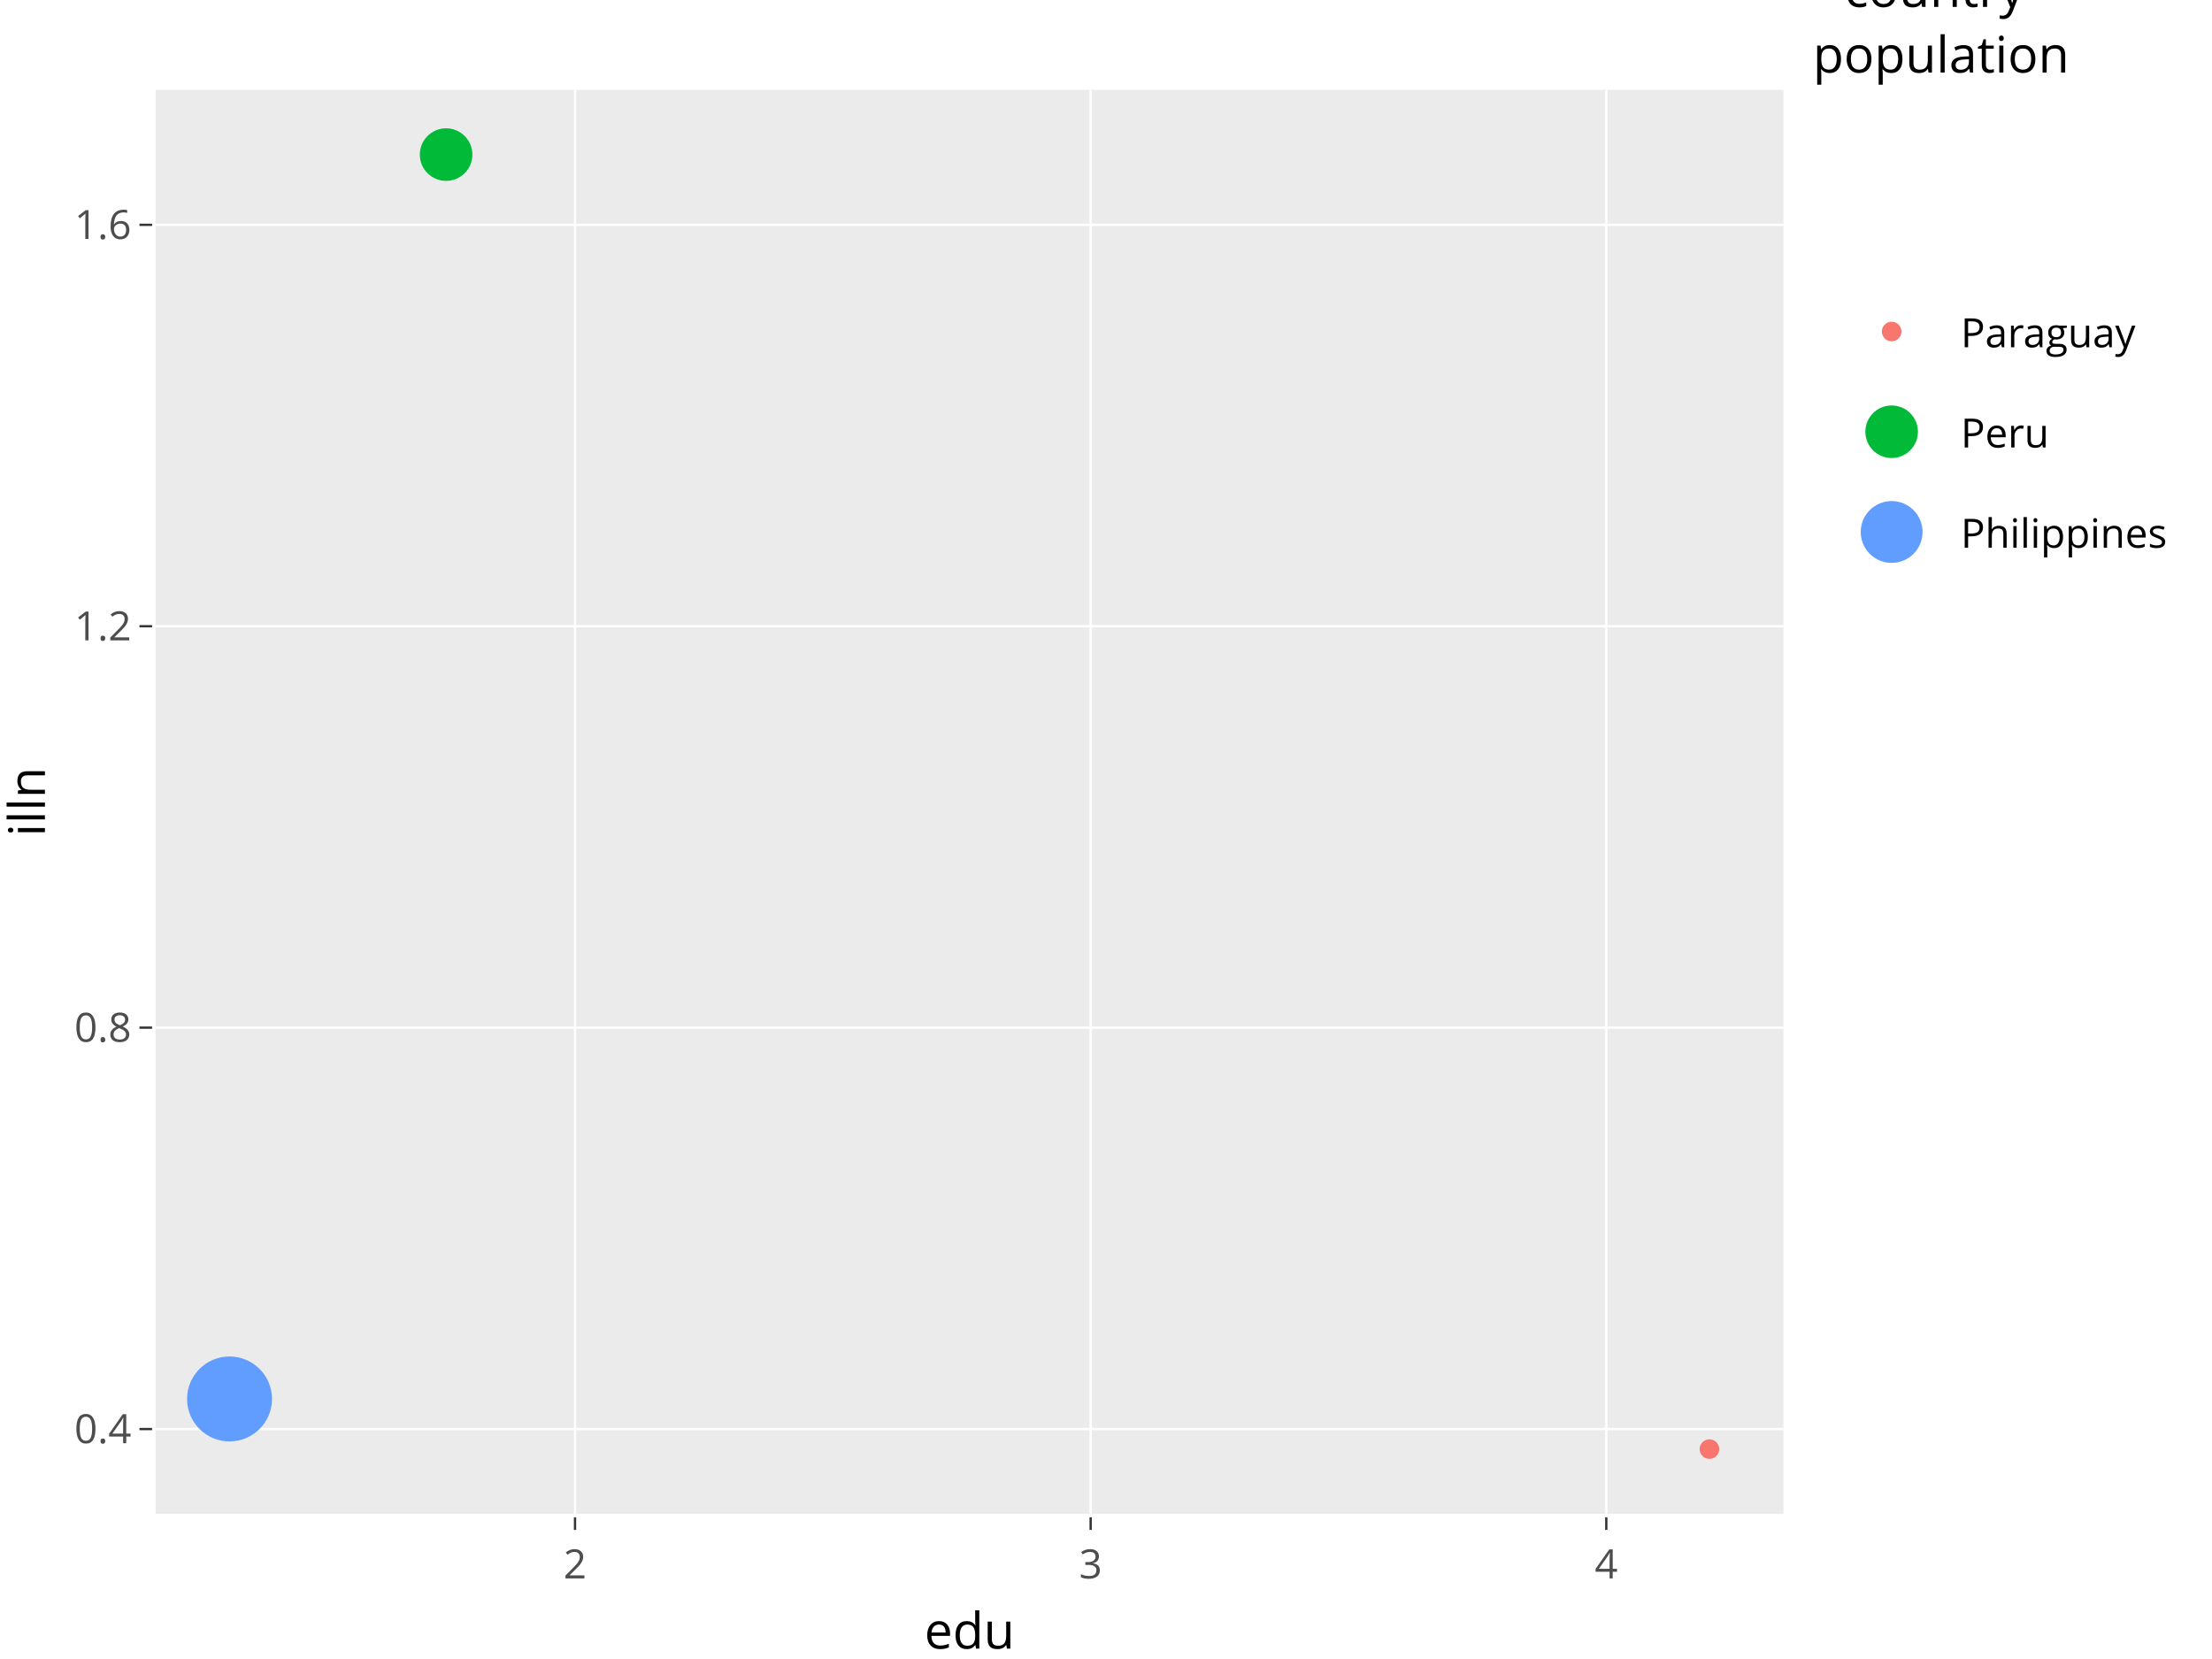
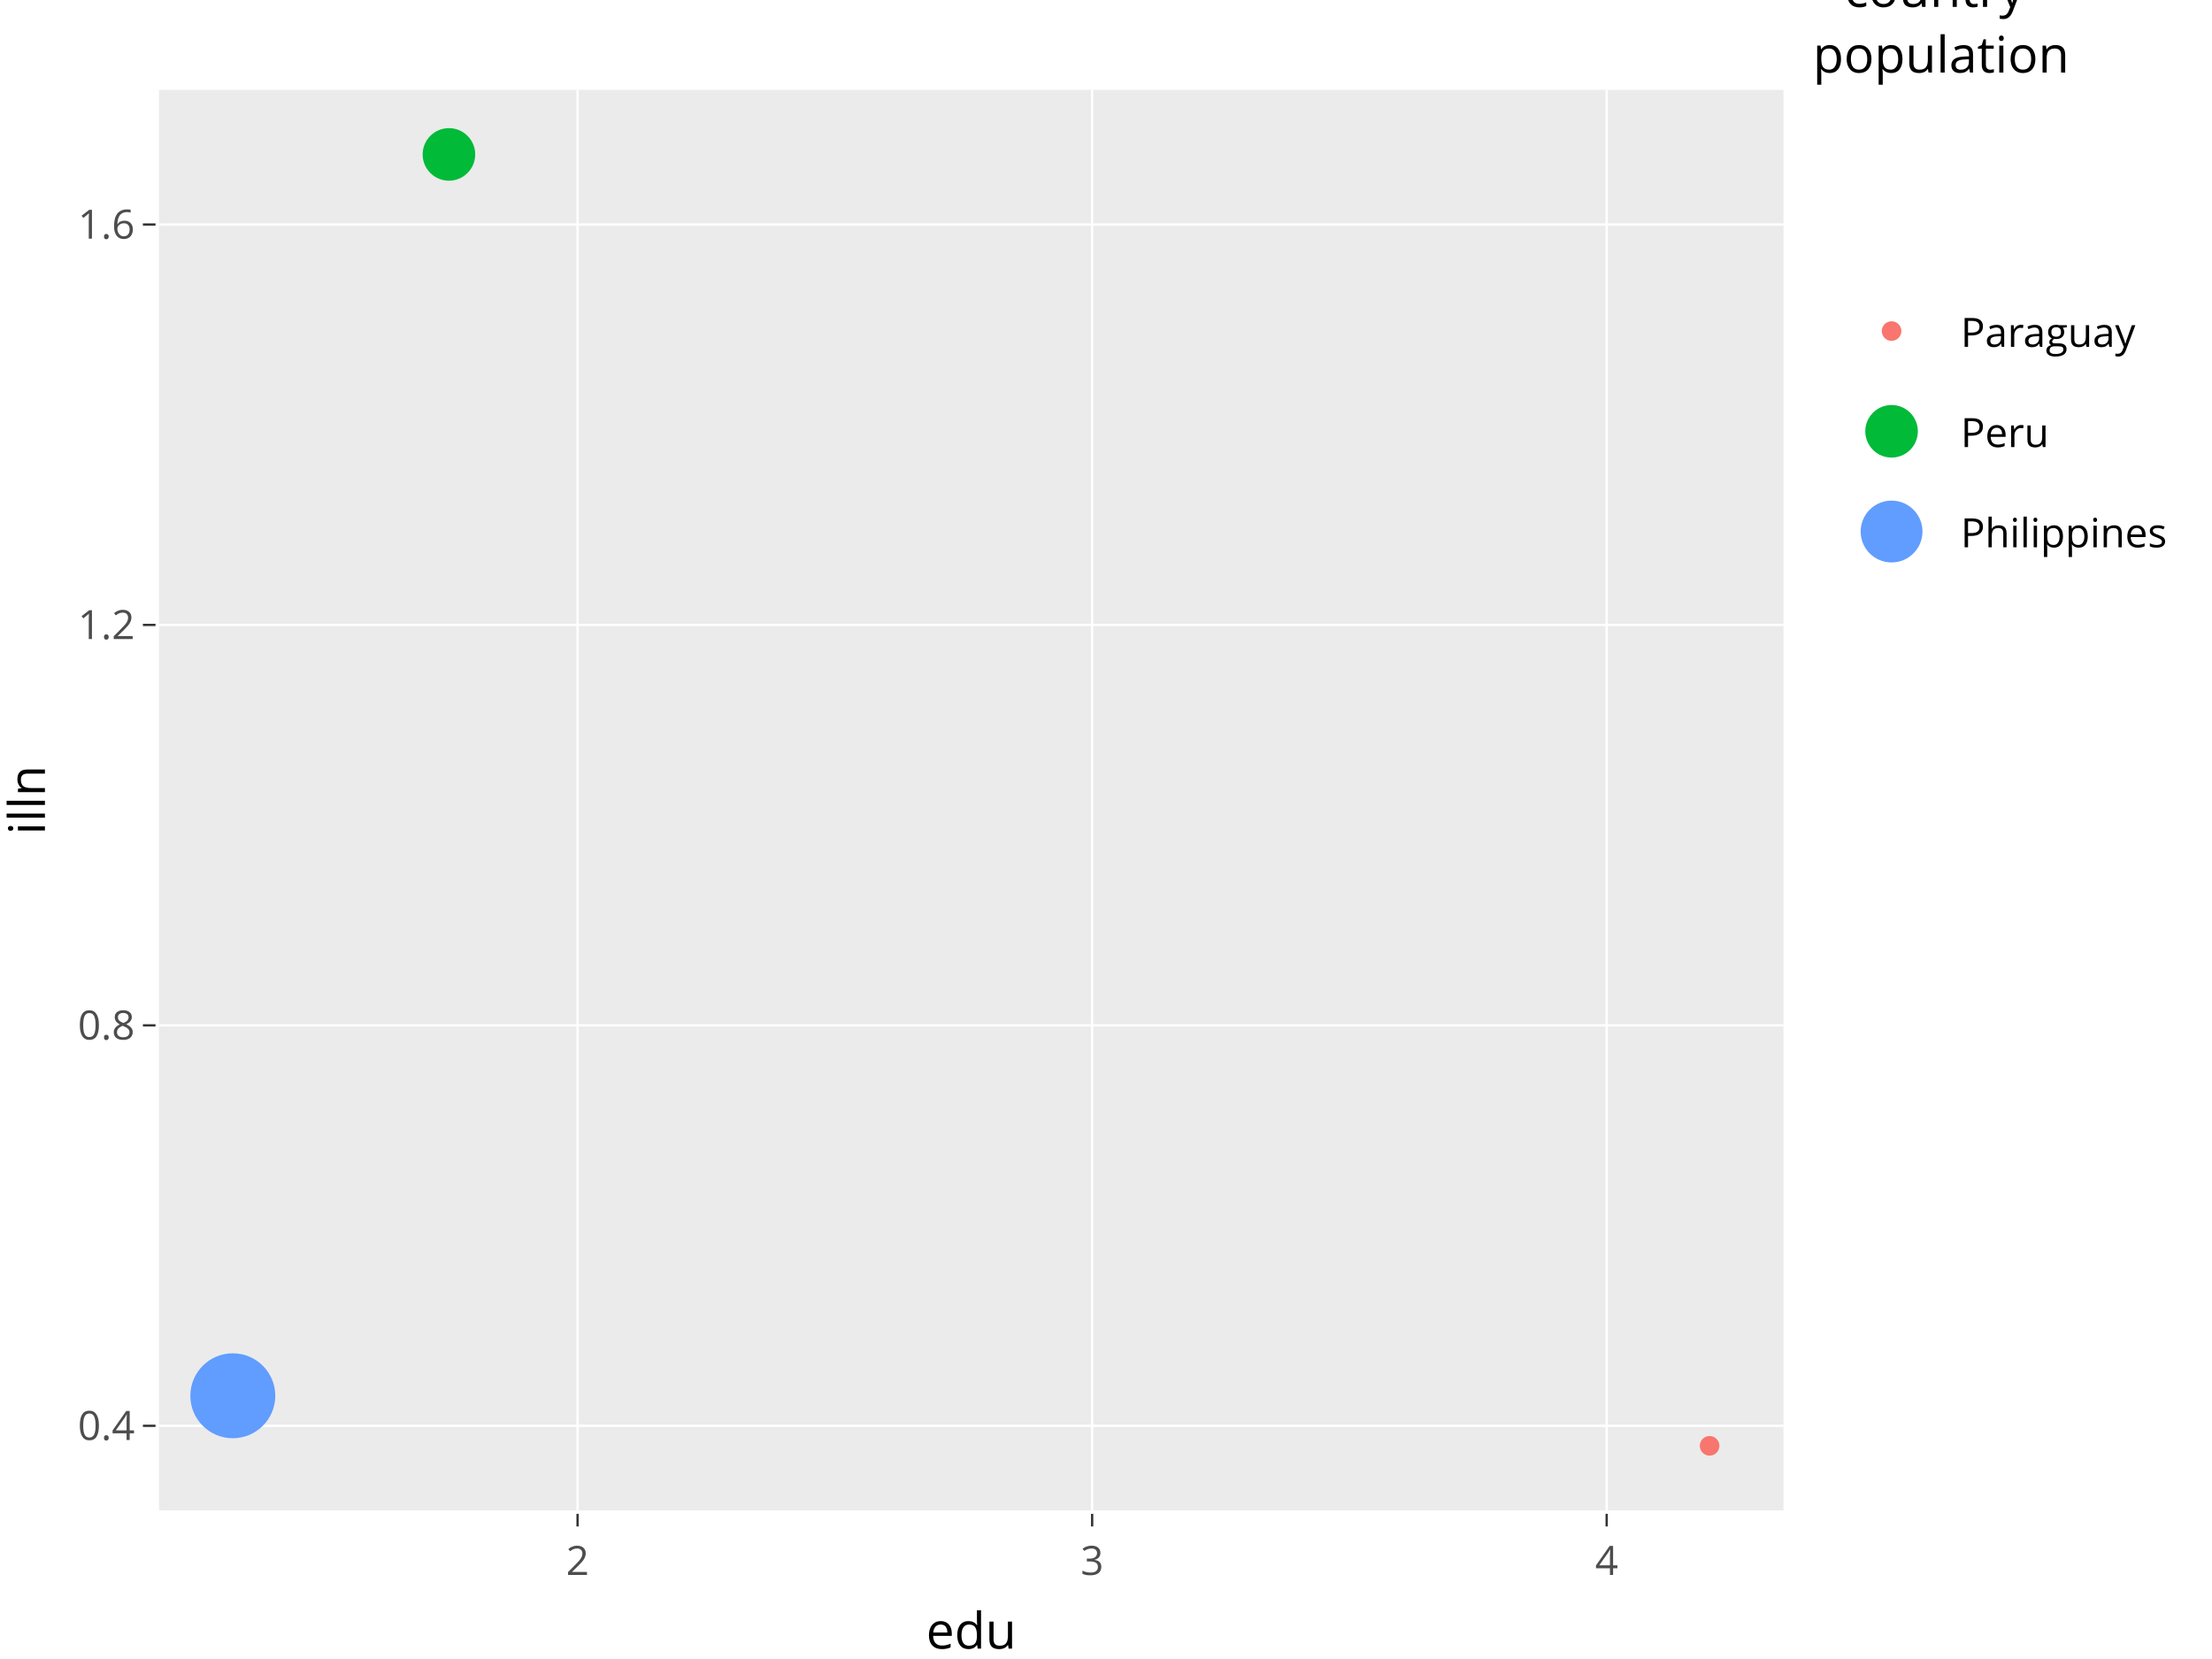
<svg xmlns="http://www.w3.org/2000/svg" class="main-svg" width="640" height="480" viewBox="0 0 640 480">
  <rect x="0" y="0" width="640" height="480" style="fill: rgb(255, 255, 255); fill-opacity: 1;" />
  <defs id="defs-">
    <g class="clips">
      <clipPath id="clipxyplot" class="plotclip">
-         <rect width="471" height="412" />
+         <rect width="470" height="411" />
      </clipPath>
      <clipPath class="axesclip" id="clipx">
-         <rect x="45" y="0" width="471" height="480" />
+         <rect x="46" y="0" width="470" height="480" />
      </clipPath>
      <clipPath class="axesclip" id="clipy">
-         <rect x="0" y="26" width="640" height="412" />
+         <rect x="0" y="26" width="640" height="411" />
      </clipPath>
      <clipPath class="axesclip" id="clipxy">
-         <rect x="45" y="26" width="471" height="412" />
+         <rect x="46" y="26" width="470" height="411" />
      </clipPath>
    </g>
    <g class="gradients" />
  </defs>
  <g class="bglayer">
-     <rect class="bg" x="45" y="26" width="471" height="412" style="fill: rgb(235, 235, 235); fill-opacity: 1; stroke-width: 0;" />
+     <rect class="bg" x="46" y="26" width="470" height="411" style="fill: rgb(235, 235, 235); fill-opacity: 1; stroke-width: 0;" />
  </g>
  <g class="layer-below">
    <g class="imagelayer" />
    <g class="shapelayer" />
  </g>
  <g class="cartesianlayer">
    <g class="subplot xy">
      <g class="layer-subplot">
        <g class="shapelayer" />
        <g class="imagelayer" />
      </g>
      <g class="gridlayer">
        <g class="x">
-           <path class="xgrid crisp" transform="translate(166.37,0)" d="M0,26v412" style="stroke: rgb(255, 255, 255); stroke-opacity: 1; stroke-width: 0.664px;" />
-           <path class="xgrid crisp" transform="translate(315.56,0)" d="M0,26v412" style="stroke: rgb(255, 255, 255); stroke-opacity: 1; stroke-width: 0.664px;" />
-           <path class="xgrid crisp" transform="translate(464.75,0)" d="M0,26v412" style="stroke: rgb(255, 255, 255); stroke-opacity: 1; stroke-width: 0.664px;" />
+           <path class="xgrid crisp" transform="translate(167.11,0)" d="M0,26v411" style="stroke: rgb(255, 255, 255); stroke-opacity: 1; stroke-width: 0.664px;" />
+           <path class="xgrid crisp" transform="translate(315.99,0)" d="M0,26v411" style="stroke: rgb(255, 255, 255); stroke-opacity: 1; stroke-width: 0.664px;" />
+           <path class="xgrid crisp" transform="translate(464.86,0)" d="M0,26v411" style="stroke: rgb(255, 255, 255); stroke-opacity: 1; stroke-width: 0.664px;" />
        </g>
        <g class="y">
-           <path class="ygrid crisp" transform="translate(0,413.47)" d="M45,0h471" style="stroke: rgb(255, 255, 255); stroke-opacity: 1; stroke-width: 0.664px;" />
-           <path class="ygrid crisp" transform="translate(0,297.33)" d="M45,0h471" style="stroke: rgb(255, 255, 255); stroke-opacity: 1; stroke-width: 0.664px;" />
-           <path class="ygrid crisp" transform="translate(0,181.19)" d="M45,0h471" style="stroke: rgb(255, 255, 255); stroke-opacity: 1; stroke-width: 0.664px;" />
-           <path class="ygrid crisp" transform="translate(0,65.05)" d="M45,0h471" style="stroke: rgb(255, 255, 255); stroke-opacity: 1; stroke-width: 0.664px;" />
+           <path class="ygrid crisp" transform="translate(0,412.53)" d="M46,0h470" style="stroke: rgb(255, 255, 255); stroke-opacity: 1; stroke-width: 0.664px;" />
+           <path class="ygrid crisp" transform="translate(0,296.67)" d="M46,0h470" style="stroke: rgb(255, 255, 255); stroke-opacity: 1; stroke-width: 0.664px;" />
+           <path class="ygrid crisp" transform="translate(0,180.81)" d="M46,0h470" style="stroke: rgb(255, 255, 255); stroke-opacity: 1; stroke-width: 0.664px;" />
+           <path class="ygrid crisp" transform="translate(0,64.96)" d="M46,0h470" style="stroke: rgb(255, 255, 255); stroke-opacity: 1; stroke-width: 0.664px;" />
        </g>
      </g>
      <g class="zerolinelayer" />
      <path class="xlines-below" />
      <path class="ylines-below" />
      <g class="overlines-below" />
      <g class="xaxislayer-below" />
      <g class="yaxislayer-below" />
      <g class="overaxes-below" />
-       <g class="plot" transform="translate(45, 26)" clip-path="url(#clipxyplot)">
+       <g class="plot" transform="translate(46, 26)" clip-path="url(#clipxyplot)">
        <g class="scatterlayer mlayer">
          <g class="trace scatter trace-vdiffr-plotly-1" style="stroke-miterlimit: 2; opacity: 1;">
            <g class="fills" />
            <g class="errorbars" />
            <g class="lines" />
            <g class="points">
-               <path class="point" transform="translate(449.59,393.27)" d="M1.89,0A1.89,1.89 0 1,1 0,-1.89A1.89,1.89 0 0,1 1.89,0Z" style="opacity: 1; stroke-width: 1.89px; fill: rgb(248, 118, 109); fill-opacity: 1; stroke: rgb(248, 118, 109); stroke-opacity: 1;" />
+               <path class="point" transform="translate(448.64,392.32)" d="M1.89,0A1.89,1.89 0 1,1 0,-1.89A1.89,1.89 0 0,1 1.89,0Z" style="opacity: 1; stroke-width: 1.89px; fill: rgb(248, 118, 109); fill-opacity: 1; stroke: rgb(248, 118, 109); stroke-opacity: 1;" />
            </g>
            <g class="text" />
          </g>
          <g class="trace scatter trace-vdiffr-plotly-2" style="stroke-miterlimit: 2; opacity: 1;">
            <g class="fills" />
            <g class="errorbars" />
            <g class="lines" />
            <g class="points">
-               <path class="point" transform="translate(84.07,18.73)" d="M6.66,0A6.66,6.66 0 1,1 0,-6.66A6.66,6.66 0 0,1 6.66,0Z" style="opacity: 1; stroke-width: 1.89px; fill: rgb(0, 186, 56); fill-opacity: 1; stroke: rgb(0, 186, 56); stroke-opacity: 1;" />
+               <path class="point" transform="translate(83.89,18.68)" d="M6.66,0A6.66,6.66 0 1,1 0,-6.66A6.66,6.66 0 0,1 6.66,0Z" style="opacity: 1; stroke-width: 1.89px; fill: rgb(0, 186, 56); fill-opacity: 1; stroke: rgb(0, 186, 56); stroke-opacity: 1;" />
            </g>
            <g class="text" />
          </g>
          <g class="trace scatter trace-vdiffr-plotly-3" style="stroke-miterlimit: 2; opacity: 1;">
            <g class="fills" />
            <g class="errorbars" />
            <g class="lines" />
            <g class="points">
-               <path class="point" transform="translate(21.41,378.76)" d="M11.34,0A11.34,11.34 0 1,1 0,-11.34A11.34,11.34 0 0,1 11.34,0Z" style="opacity: 1; stroke-width: 1.89px; fill: rgb(97, 156, 255); fill-opacity: 1; stroke: rgb(97, 156, 255); stroke-opacity: 1;" />
+               <path class="point" transform="translate(21.36,377.84)" d="M11.34,0A11.34,11.34 0 1,1 0,-11.34A11.34,11.34 0 0,1 11.34,0Z" style="opacity: 1; stroke-width: 1.89px; fill: rgb(97, 156, 255); fill-opacity: 1; stroke: rgb(97, 156, 255); stroke-opacity: 1;" />
            </g>
            <g class="text" />
          </g>
        </g>
      </g>
      <g class="overplot" />
      <path class="xlines-above crisp" d="" style="fill: none; stroke-width: 1px; stroke: rgb(0, 0, 0); stroke-opacity: 0;" />
      <path class="ylines-above crisp" d="" style="fill: none; stroke-width: 1px; stroke: rgb(0, 0, 0); stroke-opacity: 0;" />
      <g class="overlines-above" />
      <g class="xaxislayer-above">
-         <path class="xtick ticks crisp" d="M0,439v3.653" transform="translate(166.37,0)" style="stroke: rgb(51, 51, 51); stroke-opacity: 1; stroke-width: 0.664px;" />
-         <path class="xtick ticks crisp" d="M0,439v3.653" transform="translate(315.56,0)" style="stroke: rgb(51, 51, 51); stroke-opacity: 1; stroke-width: 0.664px;" />
-         <path class="xtick ticks crisp" d="M0,439v3.653" transform="translate(464.75,0)" style="stroke: rgb(51, 51, 51); stroke-opacity: 1; stroke-width: 0.664px;" />
+         <path class="xtick ticks crisp" d="M0,438v3.653" transform="translate(167.11,0)" style="stroke: rgb(51, 51, 51); stroke-opacity: 1; stroke-width: 0.664px;" />
+         <path class="xtick ticks crisp" d="M0,438v3.653" transform="translate(315.99,0)" style="stroke: rgb(51, 51, 51); stroke-opacity: 1; stroke-width: 0.664px;" />
+         <path class="xtick ticks crisp" d="M0,438v3.653" transform="translate(464.86,0)" style="stroke: rgb(51, 51, 51); stroke-opacity: 1; stroke-width: 0.664px;" />
        <g class="xtick">
-           <text text-anchor="middle" x="0" y="456.68" transform="translate(166.37,0)" style="font-family: 'Open Sans', verdana, arial, sans-serif; font-size: 11.69px; fill: rgb(77, 77, 77); fill-opacity: 1; white-space: pre;">2</text>
+           <text text-anchor="middle" x="0" y="455.68" transform="translate(167.11,0)" style="font-family: 'Open Sans', verdana, arial, sans-serif; font-size: 11.69px; fill: rgb(77, 77, 77); fill-opacity: 1; white-space: pre;">2</text>
        </g>
        <g class="xtick">
-           <text text-anchor="middle" x="0" y="456.68" transform="translate(315.56,0)" style="font-family: 'Open Sans', verdana, arial, sans-serif; font-size: 11.69px; fill: rgb(77, 77, 77); fill-opacity: 1; white-space: pre;">3</text>
+           <text text-anchor="middle" x="0" y="455.68" transform="translate(315.99,0)" style="font-family: 'Open Sans', verdana, arial, sans-serif; font-size: 11.69px; fill: rgb(77, 77, 77); fill-opacity: 1; white-space: pre;">3</text>
        </g>
        <g class="xtick">
-           <text text-anchor="middle" x="0" y="456.68" transform="translate(464.75,0)" style="font-family: 'Open Sans', verdana, arial, sans-serif; font-size: 11.69px; fill: rgb(77, 77, 77); fill-opacity: 1; white-space: pre;">4</text>
+           <text text-anchor="middle" x="0" y="455.68" transform="translate(464.86,0)" style="font-family: 'Open Sans', verdana, arial, sans-serif; font-size: 11.69px; fill: rgb(77, 77, 77); fill-opacity: 1; white-space: pre;">4</text>
        </g>
      </g>
      <g class="yaxislayer-above">
-         <path class="ytick ticks crisp" d="M44,0h-3.653" transform="translate(0,413.47)" style="stroke: rgb(51, 51, 51); stroke-opacity: 1; stroke-width: 0.664px;" />
-         <path class="ytick ticks crisp" d="M44,0h-3.653" transform="translate(0,297.33)" style="stroke: rgb(51, 51, 51); stroke-opacity: 1; stroke-width: 0.664px;" />
-         <path class="ytick ticks crisp" d="M44,0h-3.653" transform="translate(0,181.19)" style="stroke: rgb(51, 51, 51); stroke-opacity: 1; stroke-width: 0.664px;" />
-         <path class="ytick ticks crisp" d="M44,0h-3.653" transform="translate(0,65.05)" style="stroke: rgb(51, 51, 51); stroke-opacity: 1; stroke-width: 0.664px;" />
-         <g class="ytick">
-           <text text-anchor="end" x="38.009" y="4.091" transform="translate(0,413.47)" style="font-family: 'Open Sans', verdana, arial, sans-serif; font-size: 11.69px; fill: rgb(77, 77, 77); fill-opacity: 1; white-space: pre;">0.4</text>
-         </g>
-         <g class="ytick">
-           <text text-anchor="end" x="38.009" y="4.091" transform="translate(0,297.33)" style="font-family: 'Open Sans', verdana, arial, sans-serif; font-size: 11.69px; fill: rgb(77, 77, 77); fill-opacity: 1; white-space: pre;">0.8</text>
-         </g>
-         <g class="ytick">
-           <text text-anchor="end" x="38.009" y="4.091" transform="translate(0,181.19)" style="font-family: 'Open Sans', verdana, arial, sans-serif; font-size: 11.69px; fill: rgb(77, 77, 77); fill-opacity: 1; white-space: pre;">1.2</text>
-         </g>
-         <g class="ytick">
-           <text text-anchor="end" x="38.009" y="4.091" transform="translate(0,65.05)" style="font-family: 'Open Sans', verdana, arial, sans-serif; font-size: 11.69px; fill: rgb(77, 77, 77); fill-opacity: 1; white-space: pre;">1.6</text>
+         <path class="ytick ticks crisp" d="M45,0h-3.653" transform="translate(0,412.53)" style="stroke: rgb(51, 51, 51); stroke-opacity: 1; stroke-width: 0.664px;" />
+         <path class="ytick ticks crisp" d="M45,0h-3.653" transform="translate(0,296.67)" style="stroke: rgb(51, 51, 51); stroke-opacity: 1; stroke-width: 0.664px;" />
+         <path class="ytick ticks crisp" d="M45,0h-3.653" transform="translate(0,180.81)" style="stroke: rgb(51, 51, 51); stroke-opacity: 1; stroke-width: 0.664px;" />
+         <path class="ytick ticks crisp" d="M45,0h-3.653" transform="translate(0,64.96)" style="stroke: rgb(51, 51, 51); stroke-opacity: 1; stroke-width: 0.664px;" />
+         <g class="ytick">
+           <text text-anchor="end" x="39.009" y="4.091" transform="translate(0,412.53)" style="font-family: 'Open Sans', verdana, arial, sans-serif; font-size: 11.69px; fill: rgb(77, 77, 77); fill-opacity: 1; white-space: pre;">0.4</text>
+         </g>
+         <g class="ytick">
+           <text text-anchor="end" x="39.009" y="4.091" transform="translate(0,296.67)" style="font-family: 'Open Sans', verdana, arial, sans-serif; font-size: 11.69px; fill: rgb(77, 77, 77); fill-opacity: 1; white-space: pre;">0.8</text>
+         </g>
+         <g class="ytick">
+           <text text-anchor="end" x="39.009" y="4.091" transform="translate(0,180.81)" style="font-family: 'Open Sans', verdana, arial, sans-serif; font-size: 11.69px; fill: rgb(77, 77, 77); fill-opacity: 1; white-space: pre;">1.2</text>
+         </g>
+         <g class="ytick">
+           <text text-anchor="end" x="39.009" y="4.091" transform="translate(0,64.96)" style="font-family: 'Open Sans', verdana, arial, sans-serif; font-size: 11.69px; fill: rgb(77, 77, 77); fill-opacity: 1; white-space: pre;">1.6</text>
        </g>
      </g>
      <g class="overaxes-above" />
    </g>
  </g>
  <g class="polarlayer" />
  <g class="ternarylayer" />
  <g class="geolayer" />
  <g class="pielayer" />
  <g class="glimages" />
  <defs id="topdefs-">
    <g class="clips" />
    <clipPath id="legend">
      <rect width="103.22" height="87.22" x="1.89" y="1.89" />
    </clipPath>
  </defs>
  <g class="layer-above">
    <g class="imagelayer" />
    <g class="shapelayer">
-       <path data-index="0" fill-rule="evenodd" d="M45,438H516V26H45Z" style="opacity: 1; stroke: rgb(0, 0, 0); stroke-opacity: 0; fill: rgb(0, 0, 0); fill-opacity: 0; stroke-width: 0px;" />
+       <path data-index="0" fill-rule="evenodd" d="M46,437H516V26H46Z" style="opacity: 1; stroke: rgb(0, 0, 0); stroke-opacity: 0; fill: rgb(0, 0, 0); fill-opacity: 0; stroke-width: 0px;" />
    </g>
  </g>
  <g class="infolayer">
-     <g class="legend" pointer-events="all" transform="translate(525.42, 79.52756)">
+     <g class="legend" pointer-events="all" transform="translate(525.4, 79.39764)">
      <rect class="bg" shape-rendering="crispEdges" width="105.11" height="89.11" x="0.945" y="0.945" style="stroke: rgb(0, 0, 0); stroke-opacity: 0; fill: rgb(255, 255, 255); fill-opacity: 1; stroke-width: 1.89px;" />
      <g class="scrollbox" transform="translate(0, 0)" clip-path="url(#legend)">
        <g class="groups" transform="translate(0, 0)">
          <g class="traces" transform="translate(1.889764, 16.38976)" style="opacity: 1;">
+             <text class="legendtext user-select-none" text-anchor="start" x="40" y="4.559" style="font-family: 'Open Sans', verdana, arial, sans-serif; font-size: 11.69px; fill: rgb(0, 0, 0); fill-opacity: 1; white-space: pre;">Paraguay</text>
+             <rect class="legendtoggle" pointer-events="all" x="0" y="-9.5" width="147" height="19" style="cursor: pointer; fill: rgb(0, 0, 0); fill-opacity: 0;" />
            <g class="layers" style="opacity: 1;">
              <g class="legendfill" />
              <g class="legendlines" />
              <g class="legendsymbols">
                <g class="legendpoints">
                  <path class="scatterpts" transform="translate(20,0)" d="M1.89,0A1.89,1.89 0 1,1 0,-1.89A1.89,1.89 0 0,1 1.89,0Z" style="opacity: 1; stroke-width: 1.89px; fill: rgb(248, 118, 109); fill-opacity: 1; stroke: rgb(248, 118, 109); stroke-opacity: 1;" />
                </g>
              </g>
            </g>
-             <text class="legendtext user-select-none" text-anchor="start" x="40" y="4.559" style="font-family: 'Open Sans', verdana, arial, sans-serif; font-size: 11.69px; fill: rgb(0, 0, 0); fill-opacity: 1; white-space: pre;">Paraguay</text>
-             <rect class="legendtoggle" pointer-events="all" x="0" y="-9.5" width="147" height="19" style="cursor: pointer; fill: rgb(0, 0, 0); fill-opacity: 0;" />
          </g>
        </g>
        <g class="groups" transform="translate(0, 10)">
          <g class="traces" transform="translate(1.889764, 35.38976)" style="opacity: 1;">
+             <text class="legendtext user-select-none" text-anchor="start" x="40" y="4.559" style="font-family: 'Open Sans', verdana, arial, sans-serif; font-size: 11.69px; fill: rgb(0, 0, 0); fill-opacity: 1; white-space: pre;">Peru</text>
+             <rect class="legendtoggle" pointer-events="all" x="0" y="-9.5" width="147" height="19" style="cursor: pointer; fill: rgb(0, 0, 0); fill-opacity: 0;" />
            <g class="layers" style="opacity: 1;">
              <g class="legendfill" />
              <g class="legendlines" />
              <g class="legendsymbols">
                <g class="legendpoints">
                  <path class="scatterpts" transform="translate(20,0)" d="M6.66,0A6.66,6.66 0 1,1 0,-6.66A6.66,6.66 0 0,1 6.66,0Z" style="opacity: 1; stroke-width: 1.89px; fill: rgb(0, 186, 56); fill-opacity: 1; stroke: rgb(0, 186, 56); stroke-opacity: 1;" />
                </g>
              </g>
            </g>
-             <text class="legendtext user-select-none" text-anchor="start" x="40" y="4.559" style="font-family: 'Open Sans', verdana, arial, sans-serif; font-size: 11.69px; fill: rgb(0, 0, 0); fill-opacity: 1; white-space: pre;">Peru</text>
-             <rect class="legendtoggle" pointer-events="all" x="0" y="-9.5" width="147" height="19" style="cursor: pointer; fill: rgb(0, 0, 0); fill-opacity: 0;" />
          </g>
        </g>
        <g class="groups" transform="translate(0, 20)">
          <g class="traces" transform="translate(1.889764, 54.38976)" style="opacity: 1;">
+             <text class="legendtext user-select-none" text-anchor="start" x="40" y="4.559" style="font-family: 'Open Sans', verdana, arial, sans-serif; font-size: 11.69px; fill: rgb(0, 0, 0); fill-opacity: 1; white-space: pre;">Philippines</text>
+             <rect class="legendtoggle" pointer-events="all" x="0" y="-9.5" width="147" height="19" style="cursor: pointer; fill: rgb(0, 0, 0); fill-opacity: 0;" />
            <g class="layers" style="opacity: 1;">
              <g class="legendfill" />
              <g class="legendlines" />
              <g class="legendsymbols">
                <g class="legendpoints">
                  <path class="scatterpts" transform="translate(20,0)" d="M8,0A8,8 0 1,1 0,-8A8,8 0 0,1 8,0Z" style="opacity: 1; stroke-width: 1.89px; fill: rgb(97, 156, 255); fill-opacity: 1; stroke: rgb(97, 156, 255); stroke-opacity: 1;" />
                </g>
              </g>
            </g>
-             <text class="legendtext user-select-none" text-anchor="start" x="40" y="4.559" style="font-family: 'Open Sans', verdana, arial, sans-serif; font-size: 11.69px; fill: rgb(0, 0, 0); fill-opacity: 1; white-space: pre;">Philippines</text>
-             <rect class="legendtoggle" pointer-events="all" x="0" y="-9.5" width="147" height="19" style="cursor: pointer; fill: rgb(0, 0, 0); fill-opacity: 0;" />
          </g>
        </g>
      </g>
      <rect class="scrollbar" rx="20" ry="3" width="0" height="0" x="0" y="0" style="fill: rgb(128, 139, 164); fill-opacity: 1;" />
    </g>
    <g class="g-gtitle" />
-     <g class="g-xtitle" transform="translate(0,-14.83562)">
-       <text class="xtitle" x="280.5" y="491.836" text-anchor="middle" style="font-family: 'Open Sans', verdana, arial, sans-serif; font-size: 14.61px; fill: rgb(0, 0, 0); opacity: 1; font-weight: normal; white-space: pre;">edu</text>
-     </g>
-     <g class="g-ytitle" transform="translate(7.223633,0)">
-       <text class="ytitle" transform="rotate(-90,5.776256,232)" x="5.776" y="232" text-anchor="middle" style="font-family: 'Open Sans', verdana, arial, sans-serif; font-size: 14.61px; fill: rgb(0, 0, 0); opacity: 1; font-weight: normal; white-space: pre;">illn</text>
+     <g class="g-xtitle" transform="translate(0,-13.83562)">
+       <text class="xtitle" x="281" y="490.836" text-anchor="middle" style="font-family: 'Open Sans', verdana, arial, sans-serif; font-size: 14.61px; fill: rgb(0, 0, 0); opacity: 1; font-weight: normal; white-space: pre;">edu</text>
+     </g>
+     <g class="g-ytitle" transform="translate(6.223633,0)">
+       <text class="ytitle" transform="rotate(-90,6.776256,231.5)" x="6.776" y="231.5" text-anchor="middle" style="font-family: 'Open Sans', verdana, arial, sans-serif; font-size: 14.61px; fill: rgb(0, 0, 0); opacity: 1; font-weight: normal; white-space: pre;">illn</text>
    </g>
    <g class="annotation" data-index="0" style="opacity: 1;">
-       <g class="annotation-text-g" transform="rotate(0,561.92,6.5)">
+       <g class="annotation-text-g" transform="rotate(0,561.9,6.5)">
        <g class="cursor-pointer" transform="translate(525, -13)">
          <rect class="bg" x="0.5" y="0.5" width="72" height="38" style="stroke-width: 1px; stroke: rgb(0, 0, 0); stroke-opacity: 0; fill: rgb(0, 0, 0); fill-opacity: 0;" />
          <text class="annotation-text" text-anchor="middle" x="36.609" y="15" style="font-family: 'Open Sans', verdana, arial, sans-serif; font-size: 14.612px; fill: rgb(0, 0, 0); fill-opacity: 1; white-space: pre;">
            <tspan class="line" dy="0em" x="36.609" y="15">country</tspan>
            <tspan class="line" dy="1.3em" x="36.609" y="15">population</tspan>
          </text>
        </g>
      </g>
    </g>
  </g>
</svg>
